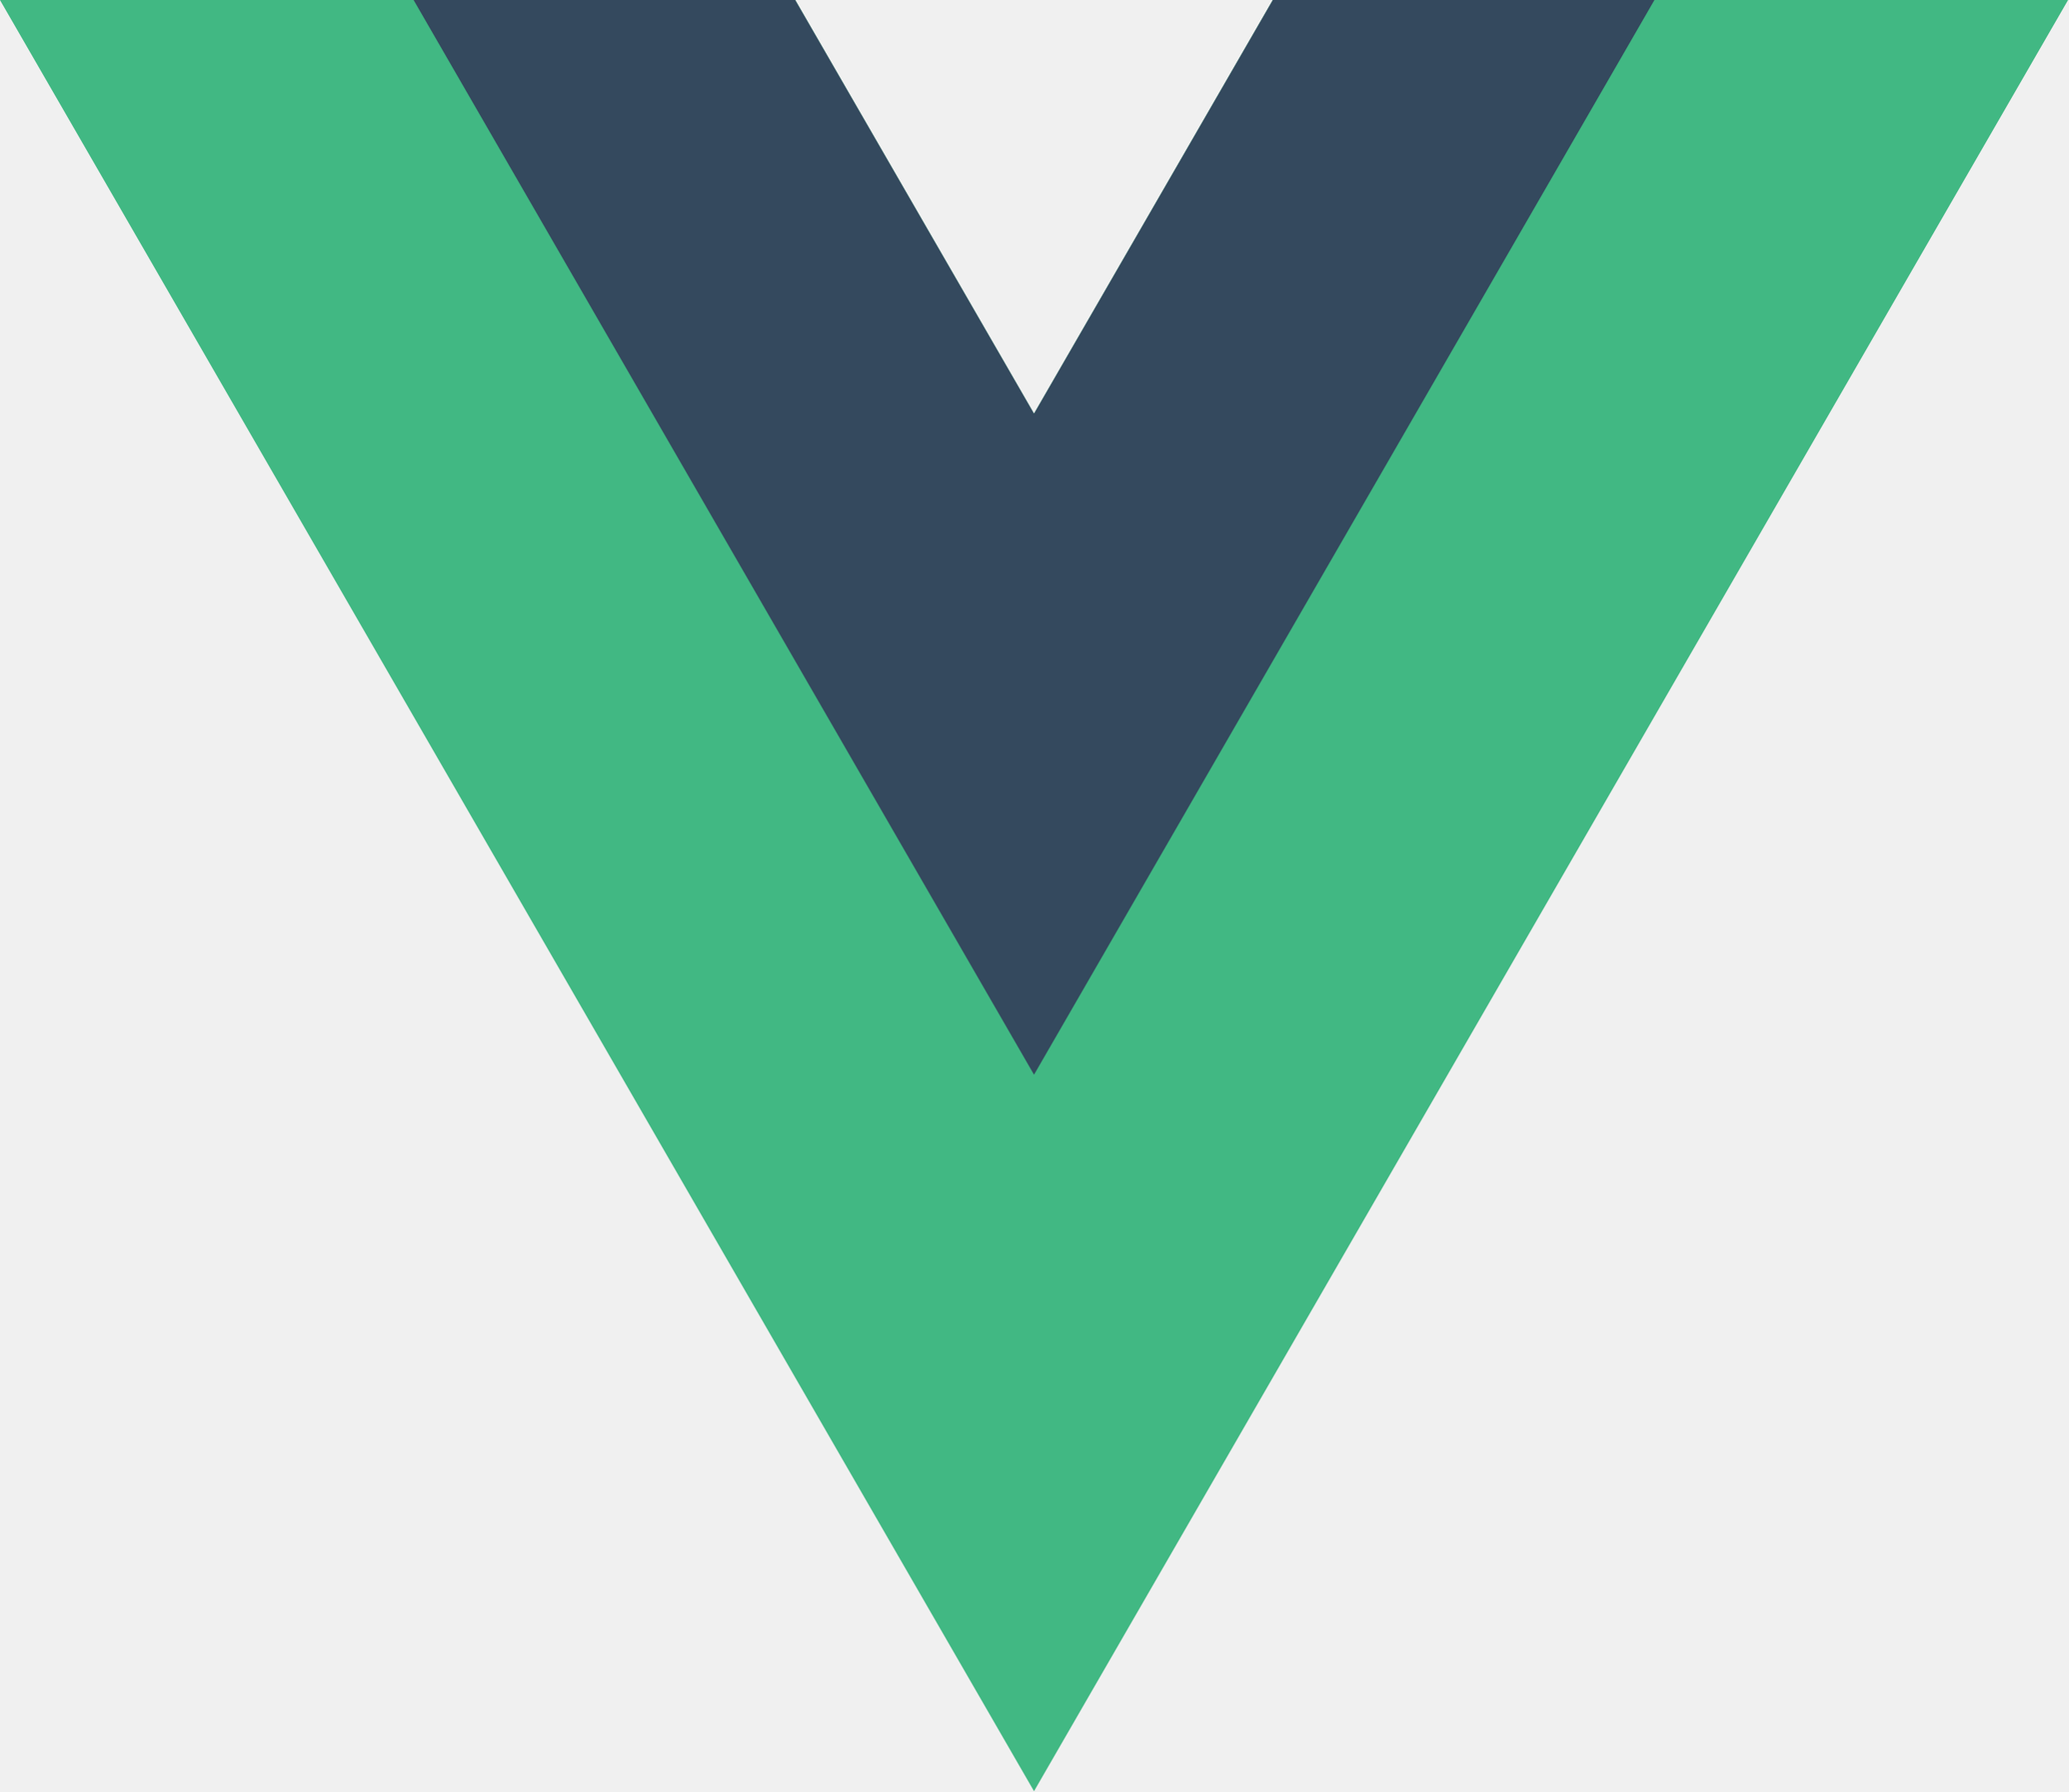
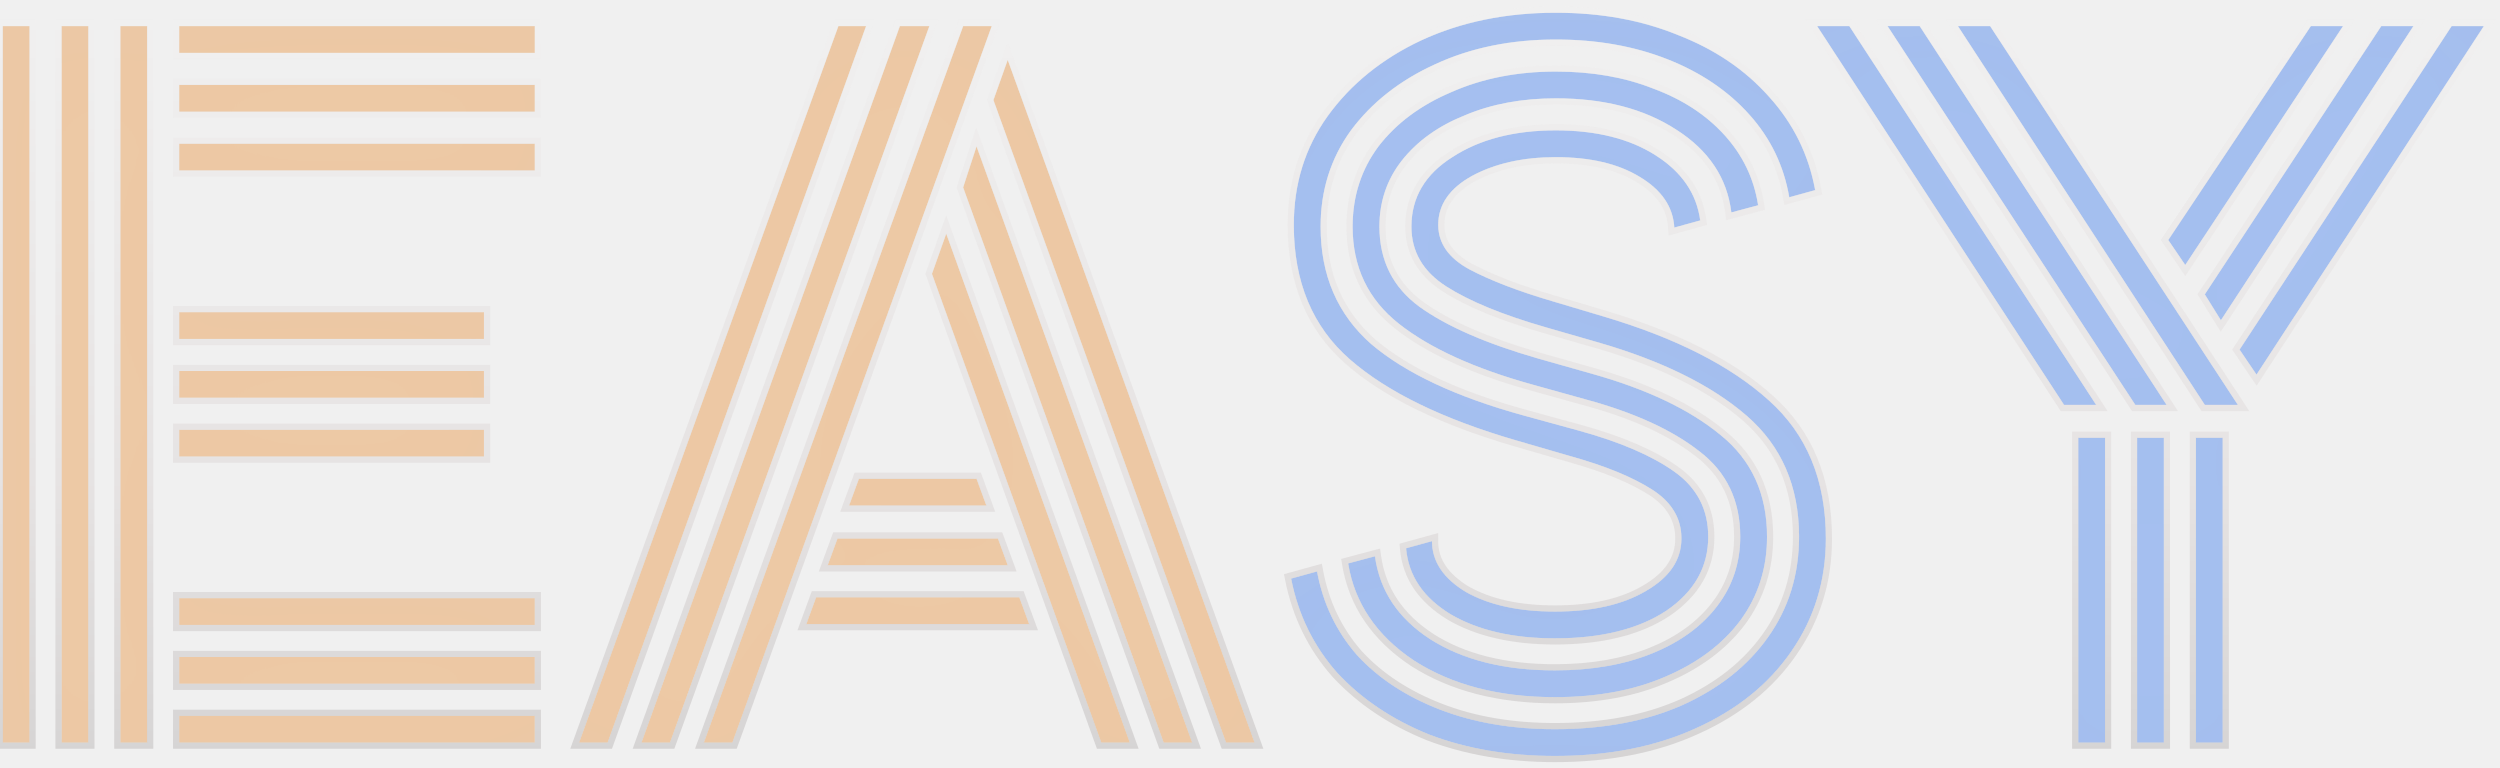
- <svg xmlns="http://www.w3.org/2000/svg" viewBox="0 0 261.76 226.69">
-   <path d="M161.096.001l-30.225 52.351L100.647.001H-.005l130.877 226.688L261.749.001z" fill="#41b883" />
-   <path d="M161.096.001l-30.225 52.351L100.647.001H52.346l78.526 136.01L209.398.001z" fill="#34495e" />
+ <svg xmlns="http://www.w3.org/2000/svg" width="101" height="31" viewBox="0 0 101 31" fill="none">
+   <g opacity="0.4">
+     <mask id="path-1-outside-1_1_2" maskUnits="userSpaceOnUse" x="-1" y="0" width="102" height="31" fill="black">
+       <rect fill="white" x="-1" width="102" height="31" />
+       <path d="M4.864 30V1.056H5.944V30H4.864ZM0.113 30V1.056H1.192V30H0.113ZM2.489 30V1.056H3.568V30H2.489ZM7.24 2.136V1.056H21.605V2.136H7.24ZM7.24 4.512V3.432H21.605V4.512H7.24ZM7.24 6.888V5.808H21.605V6.888H7.24ZM7.24 13.692V12.612H19.552V13.692H7.24ZM7.24 16.068V14.988H19.552V16.068H7.24ZM7.24 18.444V17.364H19.552V18.444H7.24ZM7.24 25.248V24.168H21.605V25.248H7.24ZM7.24 27.624V26.544H21.605V27.624H7.24ZM7.24 30V28.92H21.605V30H7.24ZM28.436 30L38.912 1.056H40.064L29.588 30H28.436ZM23.396 30L33.872 1.056H34.988L24.548 30H23.396ZM25.916 30L36.356 1.056H37.544L27.068 30H25.916ZM49.532 30L40.136 4.044L40.712 2.424L50.684 30H49.532ZM47.012 30L38.912 7.572L39.452 5.916L48.164 30H47.012ZM44.492 30L37.652 11.064L38.228 9.444L45.644 30H44.492ZM34.304 20.424L34.7 19.344H39.452L39.848 20.424H34.304ZM33.44 22.836L33.836 21.756H40.316L40.712 22.836H33.44ZM32.576 25.212L32.972 24.132H41.18L41.576 25.212H32.576Z" />
+       <path d="M62.819 25.788C61.115 25.788 59.711 25.464 58.607 24.816C57.503 24.144 56.903 23.256 56.807 22.152L57.851 21.864C57.851 22.68 58.307 23.364 59.219 23.916C60.155 24.444 61.355 24.708 62.819 24.708C64.331 24.708 65.555 24.432 66.491 23.88C67.451 23.328 67.931 22.62 67.931 21.756C67.931 20.94 67.535 20.28 66.743 19.776C65.951 19.272 64.871 18.828 63.503 18.444L61.271 17.796C58.295 16.932 56.051 15.84 54.539 14.52C53.027 13.2 52.271 11.388 52.271 9.084C52.271 7.428 52.727 5.964 53.639 4.692C54.575 3.396 55.835 2.376 57.419 1.632C59.027 0.888 60.839 0.516 62.855 0.516C64.679 0.516 66.323 0.816 67.787 1.416C69.275 1.992 70.499 2.82 71.459 3.9C72.443 4.98 73.067 6.24 73.331 7.68L72.287 7.968C72.071 6.696 71.531 5.58 70.667 4.62C69.803 3.66 68.699 2.916 67.355 2.388C66.011 1.86 64.511 1.596 62.855 1.596C61.031 1.596 59.399 1.932 57.959 2.604C56.543 3.252 55.415 4.14 54.575 5.268C53.759 6.396 53.351 7.692 53.351 9.156C53.351 11.124 54.035 12.708 55.403 13.908C56.795 15.084 58.847 16.044 61.559 16.788L63.791 17.4C65.447 17.856 66.731 18.408 67.643 19.056C68.555 19.704 69.011 20.58 69.011 21.684C69.011 22.908 68.447 23.904 67.319 24.672C66.191 25.416 64.691 25.788 62.819 25.788ZM62.819 28.164C60.563 28.164 58.667 27.672 57.131 26.688C55.619 25.68 54.731 24.372 54.467 22.764L55.547 22.476C55.739 23.868 56.483 24.984 57.779 25.824C59.099 26.664 60.779 27.084 62.819 27.084C64.307 27.084 65.615 26.856 66.743 26.4C67.871 25.944 68.747 25.308 69.371 24.492C69.995 23.676 70.307 22.74 70.307 21.684C70.307 20.22 69.755 19.068 68.651 18.228C67.547 17.364 66.023 16.668 64.079 16.14L61.883 15.528C59.555 14.88 57.767 14.064 56.519 13.08C55.271 12.096 54.647 10.788 54.647 9.156C54.647 7.932 54.995 6.852 55.691 5.916C56.411 4.98 57.395 4.248 58.643 3.72C59.891 3.168 61.295 2.892 62.855 2.892C64.319 2.892 65.627 3.12 66.779 3.576C67.955 4.008 68.915 4.632 69.659 5.448C70.403 6.264 70.859 7.212 71.027 8.292L69.947 8.58C69.779 7.188 69.035 6.072 67.715 5.232C66.419 4.392 64.799 3.972 62.855 3.972C61.487 3.972 60.263 4.2 59.183 4.656C58.103 5.088 57.251 5.7 56.627 6.492C56.027 7.26 55.727 8.148 55.727 9.156C55.727 10.524 56.267 11.604 57.347 12.396C58.451 13.188 60.047 13.884 62.135 14.484L64.295 15.096C66.527 15.72 68.267 16.548 69.515 17.58C70.763 18.588 71.387 19.956 71.387 21.684C71.387 22.956 71.027 24.084 70.307 25.068C69.587 26.028 68.579 26.784 67.283 27.336C66.011 27.888 64.523 28.164 62.819 28.164ZM62.819 30.54C60.947 30.54 59.255 30.252 57.743 29.676C56.255 29.076 55.019 28.248 54.035 27.192C53.075 26.112 52.451 24.84 52.163 23.376L53.207 23.088C53.447 24.384 53.987 25.512 54.827 26.472C55.691 27.408 56.807 28.14 58.175 28.668C59.543 29.196 61.091 29.46 62.819 29.46C64.787 29.46 66.503 29.136 67.967 28.488C69.455 27.816 70.607 26.904 71.423 25.752C72.263 24.576 72.683 23.22 72.683 21.684C72.683 19.644 71.975 18.012 70.559 16.788C69.143 15.564 67.151 14.58 64.583 13.836L62.459 13.224C60.707 12.72 59.363 12.168 58.427 11.568C57.491 10.968 57.023 10.164 57.023 9.156C57.023 7.98 57.575 7.044 58.679 6.348C59.783 5.628 61.175 5.268 62.855 5.268C64.487 5.268 65.831 5.604 66.887 6.276C67.943 6.948 68.543 7.824 68.687 8.904L67.643 9.192C67.595 8.352 67.127 7.668 66.239 7.14C65.375 6.612 64.247 6.348 62.855 6.348C61.535 6.348 60.407 6.6 59.471 7.104C58.559 7.608 58.103 8.268 58.103 9.084C58.103 9.828 58.523 10.428 59.363 10.884C60.227 11.34 61.355 11.772 62.747 12.18L64.799 12.792C67.703 13.656 69.923 14.784 71.459 16.176C72.995 17.544 73.763 19.404 73.763 21.756C73.763 23.46 73.295 24.984 72.359 26.328C71.447 27.648 70.163 28.68 68.507 29.424C66.875 30.168 64.979 30.54 62.819 30.54ZM89.076 16.356L79.103 1.056H80.4L90.407 16.356H89.076ZM83.388 16.356L73.415 1.056H74.712L84.683 16.356H83.388ZM86.267 16.356L76.26 1.056H77.555L87.528 16.356H86.267ZM88.284 10.704L87.6 9.696L93.359 1.056H94.656L88.284 10.704ZM89.724 12.936L89.076 11.892L96.204 1.056H97.499L89.724 12.936ZM91.163 15.132L90.48 14.124L99.047 1.056H100.344L91.163 15.132ZM88.716 30V17.688H89.796V30H88.716ZM83.963 30V17.688H85.043V30H83.963ZM86.34 30V17.688H87.419V30H86.34Z" />
+     </mask>
+     <g filter="url(#filter0_i_1_2)">
+       <path d="M4.864 30V1.056H5.944V30H4.864ZM0.113 30V1.056H1.192V30H0.113ZM2.489 30V1.056H3.568V30H2.489ZM7.24 2.136V1.056H21.605V2.136H7.24ZM7.24 4.512V3.432H21.605V4.512H7.24ZM7.24 6.888V5.808H21.605V6.888H7.24ZM7.24 13.692V12.612H19.552V13.692H7.24ZM7.24 16.068V14.988H19.552V16.068H7.24ZM7.24 18.444V17.364H19.552V18.444H7.24ZM7.24 25.248V24.168H21.605V25.248H7.24ZM7.24 27.624V26.544H21.605V27.624H7.24ZM7.24 30V28.92H21.605V30H7.24ZM28.436 30L38.912 1.056H40.064L29.588 30H28.436ZM23.396 30L33.872 1.056H34.988L24.548 30H23.396ZM25.916 30L36.356 1.056H37.544L27.068 30H25.916ZM49.532 30L40.136 4.044L40.712 2.424L50.684 30H49.532ZM47.012 30L38.912 7.572L39.452 5.916L48.164 30H47.012ZM44.492 30L37.652 11.064L38.228 9.444L45.644 30H44.492ZM34.304 20.424L34.7 19.344H39.452L39.848 20.424H34.304ZM33.44 22.836L33.836 21.756H40.316L40.712 22.836H33.44ZM32.576 25.212L32.972 24.132H41.18L41.576 25.212H32.576Z" fill="#F09235" style="fill:#F09235;fill:color(display-p3 0.941 0.573 0.208);fill-opacity:1;" />
+       <path d="M62.819 25.788C61.115 25.788 59.711 25.464 58.607 24.816C57.503 24.144 56.903 23.256 56.807 22.152L57.851 21.864C57.851 22.68 58.307 23.364 59.219 23.916C60.155 24.444 61.355 24.708 62.819 24.708C64.331 24.708 65.555 24.432 66.491 23.88C67.451 23.328 67.931 22.62 67.931 21.756C67.931 20.94 67.535 20.28 66.743 19.776C65.951 19.272 64.871 18.828 63.503 18.444L61.271 17.796C58.295 16.932 56.051 15.84 54.539 14.52C53.027 13.2 52.271 11.388 52.271 9.084C52.271 7.428 52.727 5.964 53.639 4.692C54.575 3.396 55.835 2.376 57.419 1.632C59.027 0.888 60.839 0.516 62.855 0.516C64.679 0.516 66.323 0.816 67.787 1.416C69.275 1.992 70.499 2.82 71.459 3.9C72.443 4.98 73.067 6.24 73.331 7.68L72.287 7.968C72.071 6.696 71.531 5.58 70.667 4.62C69.803 3.66 68.699 2.916 67.355 2.388C66.011 1.86 64.511 1.596 62.855 1.596C61.031 1.596 59.399 1.932 57.959 2.604C56.543 3.252 55.415 4.14 54.575 5.268C53.759 6.396 53.351 7.692 53.351 9.156C53.351 11.124 54.035 12.708 55.403 13.908C56.795 15.084 58.847 16.044 61.559 16.788L63.791 17.4C65.447 17.856 66.731 18.408 67.643 19.056C68.555 19.704 69.011 20.58 69.011 21.684C69.011 22.908 68.447 23.904 67.319 24.672C66.191 25.416 64.691 25.788 62.819 25.788ZM62.819 28.164C60.563 28.164 58.667 27.672 57.131 26.688C55.619 25.68 54.731 24.372 54.467 22.764L55.547 22.476C55.739 23.868 56.483 24.984 57.779 25.824C59.099 26.664 60.779 27.084 62.819 27.084C64.307 27.084 65.615 26.856 66.743 26.4C67.871 25.944 68.747 25.308 69.371 24.492C69.995 23.676 70.307 22.74 70.307 21.684C70.307 20.22 69.755 19.068 68.651 18.228C67.547 17.364 66.023 16.668 64.079 16.14L61.883 15.528C59.555 14.88 57.767 14.064 56.519 13.08C55.271 12.096 54.647 10.788 54.647 9.156C54.647 7.932 54.995 6.852 55.691 5.916C56.411 4.98 57.395 4.248 58.643 3.72C59.891 3.168 61.295 2.892 62.855 2.892C64.319 2.892 65.627 3.12 66.779 3.576C67.955 4.008 68.915 4.632 69.659 5.448C70.403 6.264 70.859 7.212 71.027 8.292L69.947 8.58C69.779 7.188 69.035 6.072 67.715 5.232C66.419 4.392 64.799 3.972 62.855 3.972C61.487 3.972 60.263 4.2 59.183 4.656C58.103 5.088 57.251 5.7 56.627 6.492C56.027 7.26 55.727 8.148 55.727 9.156C55.727 10.524 56.267 11.604 57.347 12.396C58.451 13.188 60.047 13.884 62.135 14.484L64.295 15.096C66.527 15.72 68.267 16.548 69.515 17.58C70.763 18.588 71.387 19.956 71.387 21.684C71.387 22.956 71.027 24.084 70.307 25.068C69.587 26.028 68.579 26.784 67.283 27.336C66.011 27.888 64.523 28.164 62.819 28.164ZM62.819 30.54C60.947 30.54 59.255 30.252 57.743 29.676C56.255 29.076 55.019 28.248 54.035 27.192C53.075 26.112 52.451 24.84 52.163 23.376L53.207 23.088C53.447 24.384 53.987 25.512 54.827 26.472C55.691 27.408 56.807 28.14 58.175 28.668C59.543 29.196 61.091 29.46 62.819 29.46C64.787 29.46 66.503 29.136 67.967 28.488C69.455 27.816 70.607 26.904 71.423 25.752C72.263 24.576 72.683 23.22 72.683 21.684C72.683 19.644 71.975 18.012 70.559 16.788C69.143 15.564 67.151 14.58 64.583 13.836L62.459 13.224C60.707 12.72 59.363 12.168 58.427 11.568C57.491 10.968 57.023 10.164 57.023 9.156C57.023 7.98 57.575 7.044 58.679 6.348C59.783 5.628 61.175 5.268 62.855 5.268C64.487 5.268 65.831 5.604 66.887 6.276C67.943 6.948 68.543 7.824 68.687 8.904L67.643 9.192C67.595 8.352 67.127 7.668 66.239 7.14C65.375 6.612 64.247 6.348 62.855 6.348C61.535 6.348 60.407 6.6 59.471 7.104C58.559 7.608 58.103 8.268 58.103 9.084C58.103 9.828 58.523 10.428 59.363 10.884C60.227 11.34 61.355 11.772 62.747 12.18L64.799 12.792C67.703 13.656 69.923 14.784 71.459 16.176C72.995 17.544 73.763 19.404 73.763 21.756C73.763 23.46 73.295 24.984 72.359 26.328C71.447 27.648 70.163 28.68 68.507 29.424C66.875 30.168 64.979 30.54 62.819 30.54ZM89.076 16.356L79.103 1.056H80.4L90.407 16.356H89.076ZM83.388 16.356L73.415 1.056H74.712L84.683 16.356H83.388ZM86.267 16.356L76.26 1.056H77.555L87.528 16.356H86.267ZM88.284 10.704L87.6 9.696L93.359 1.056H94.656L88.284 10.704ZM89.724 12.936L89.076 11.892L96.204 1.056H97.499L89.724 12.936ZM91.163 15.132L90.48 14.124L99.047 1.056H100.344L91.163 15.132ZM88.716 30V17.688H89.796V30H88.716ZM83.963 30V17.688H85.043V30H83.963ZM86.34 30V17.688H87.419V30H86.34Z" fill="#3579F6" style="fill:#3579F6;fill:color(display-p3 0.208 0.474 0.965);fill-opacity:1;" />
+     </g>
+     <path d="M4.864 30H4.614V30.25H4.864V30ZM4.864 1.056V0.806H4.614V1.056H4.864ZM5.944 1.056H6.194V0.806H5.944V1.056ZM5.944 30V30.25H6.194V30H5.944ZM0.113 30H-0.138V30.25H0.113V30ZM0.113 1.056V0.806H-0.138V1.056H0.113ZM1.192 1.056H1.442V0.806H1.192V1.056ZM1.192 30V30.25H1.442V30H1.192ZM2.489 30H2.239V30.25H2.489V30ZM2.489 1.056V0.806H2.239V1.056H2.489ZM3.568 1.056H3.818V0.806H3.568V1.056ZM3.568 30V30.25H3.818V30H3.568ZM7.24 2.136H6.99V2.386H7.24V2.136ZM7.24 1.056V0.806H6.99V1.056H7.24ZM21.605 1.056H21.855V0.806H21.605V1.056ZM21.605 2.136V2.386H21.855V2.136H21.605ZM7.24 4.512H6.99V4.762H7.24V4.512ZM7.24 3.432V3.182H6.99V3.432H7.24ZM21.605 3.432H21.855V3.182H21.605V3.432ZM21.605 4.512V4.762H21.855V4.512H21.605ZM7.24 6.888H6.99V7.138H7.24V6.888ZM7.24 5.808V5.558H6.99V5.808H7.24ZM21.605 5.808H21.855V5.558H21.605V5.808ZM21.605 6.888V7.138H21.855V6.888H21.605ZM7.24 13.692H6.99V13.942H7.24V13.692ZM7.24 12.612V12.362H6.99V12.612H7.24ZM19.552 12.612H19.802V12.362H19.552V12.612ZM19.552 13.692V13.942H19.802V13.692H19.552ZM7.24 16.068H6.99V16.318H7.24V16.068ZM7.24 14.988V14.738H6.99V14.988H7.24ZM19.552 14.988H19.802V14.738H19.552V14.988ZM19.552 16.068V16.318H19.802V16.068H19.552ZM7.24 18.444H6.99V18.694H7.24V18.444ZM7.24 17.364V17.114H6.99V17.364H7.24ZM19.552 17.364H19.802V17.114H19.552V17.364ZM19.552 18.444V18.694H19.802V18.444H19.552ZM7.24 25.248H6.99V25.498H7.24V25.248ZM7.24 24.168V23.918H6.99V24.168H7.24ZM21.605 24.168H21.855V23.918H21.605V24.168ZM21.605 25.248V25.498H21.855V25.248H21.605ZM7.24 27.624H6.99V27.874H7.24V27.624ZM7.24 26.544V26.294H6.99V26.544H7.24ZM21.605 26.544H21.855V26.294H21.605V26.544ZM21.605 27.624V27.874H21.855V27.624H21.605ZM7.24 30H6.99V30.25H7.24V30ZM7.24 28.92V28.67H6.99V28.92H7.24ZM21.605 28.92H21.855V28.67H21.605V28.92ZM21.605 30V30.25H21.855V30H21.605ZM5.114 30V1.056H4.614V30H5.114ZM4.864 1.306H5.944V0.806H4.864V1.306ZM5.694 1.056V30H6.194V1.056H5.694ZM5.944 29.75H4.864V30.25H5.944V29.75ZM0.362 30V1.056H-0.138V30H0.362ZM0.113 1.306H1.192V0.806H0.113V1.306ZM0.943 1.056V30H1.442V1.056H0.943ZM1.192 29.75H0.113V30.25H1.192V29.75ZM2.739 30V1.056H2.239V30H2.739ZM2.489 1.306H3.568V0.806H2.489V1.306ZM3.318 1.056V30H3.818V1.056H3.318ZM3.568 29.75H2.489V30.25H3.568V29.75ZM7.49 2.136V1.056H6.99V2.136H7.49ZM7.24 1.306H21.605V0.806H7.24V1.306ZM21.355 1.056V2.136H21.855V1.056H21.355ZM21.605 1.886H7.24V2.386H21.605V1.886ZM7.49 4.512V3.432H6.99V4.512H7.49ZM7.24 3.682H21.605V3.182H7.24V3.682ZM21.355 3.432V4.512H21.855V3.432H21.355ZM21.605 4.262H7.24V4.762H21.605V4.262ZM7.49 6.888V5.808H6.99V6.888H7.49ZM7.24 6.058H21.605V5.558H7.24V6.058ZM21.355 5.808V6.888H21.855V5.808H21.355ZM21.605 6.638H7.24V7.138H21.605V6.638ZM7.49 13.692V12.612H6.99V13.692H7.49ZM7.24 12.862H19.552V12.362H7.24V12.862ZM19.302 12.612V13.692H19.802V12.612H19.302ZM19.552 13.442H7.24V13.942H19.552V13.442ZM7.49 16.068V14.988H6.99V16.068H7.49ZM7.24 15.238H19.552V14.738H7.24V15.238ZM19.302 14.988V16.068H19.802V14.988H19.302ZM19.552 15.818H7.24V16.318H19.552V15.818ZM7.49 18.444V17.364H6.99V18.444H7.49ZM7.24 17.614H19.552V17.114H7.24V17.614ZM19.302 17.364V18.444H19.802V17.364H19.302ZM19.552 18.194H7.24V18.694H19.552V18.194ZM7.49 25.248V24.168H6.99V25.248H7.49ZM7.24 24.418H21.605V23.918H7.24V24.418ZM21.355 24.168V25.248H21.855V24.168H21.355ZM21.605 24.998H7.24V25.498H21.605V24.998ZM7.49 27.624V26.544H6.99V27.624H7.49ZM7.24 26.794H21.605V26.294H7.24V26.794ZM21.355 26.544V27.624H21.855V26.544H21.355ZM21.605 27.374H7.24V27.874H21.605V27.374ZM7.49 30V28.92H6.99V30H7.49ZM7.24 29.17H21.605V28.67H7.24V29.17ZM21.355 28.92V30H21.855V28.92H21.355ZM21.605 29.75H7.24V30.25H21.605V29.75ZM28.436 30L28.201 29.915L28.079 30.25H28.436V30ZM38.912 1.056V0.806H38.736L38.677 0.971L38.912 1.056ZM40.064 1.056L40.299 1.141L40.42 0.806H40.064V1.056ZM29.588 30V30.25H29.763L29.823 30.085L29.588 30ZM23.396 30L23.161 29.915L23.039 30.25H23.396V30ZM33.872 1.056V0.806H33.696L33.637 0.971L33.872 1.056ZM34.988 1.056L35.223 1.141L35.344 0.806H34.988V1.056ZM24.548 30V30.25H24.723L24.783 30.085L24.548 30ZM25.916 30L25.681 29.915L25.56 30.25H25.916V30ZM36.356 1.056V0.806H36.18L36.121 0.971L36.356 1.056ZM37.544 1.056L37.779 1.141L37.9 0.806H37.544V1.056ZM27.068 30V30.25H27.243L27.303 30.085L27.068 30ZM49.532 30L49.297 30.085L49.356 30.25H49.532V30ZM40.136 4.044L39.9 3.96L39.87 4.045L39.901 4.129L40.136 4.044ZM40.712 2.424L40.947 2.339L40.71 1.683L40.476 2.34L40.712 2.424ZM50.684 30V30.25H51.04L50.919 29.915L50.684 30ZM47.012 30L46.777 30.085L46.836 30.25H47.012V30ZM38.912 7.572L38.674 7.494L38.648 7.576L38.677 7.657L38.912 7.572ZM39.452 5.916L39.687 5.831L39.44 5.147L39.214 5.838L39.452 5.916ZM48.164 30V30.25H48.52L48.399 29.915L48.164 30ZM44.492 30L44.257 30.085L44.316 30.25H44.492V30ZM37.652 11.064L37.416 10.98L37.386 11.065L37.417 11.149L37.652 11.064ZM38.228 9.444L38.463 9.359L38.226 8.703L37.992 9.36L38.228 9.444ZM45.644 30V30.25H46L45.879 29.915L45.644 30ZM34.304 20.424L34.069 20.338L33.946 20.674H34.304V20.424ZM34.7 19.344V19.094H34.525L34.465 19.258L34.7 19.344ZM39.452 19.344L39.687 19.258L39.626 19.094H39.452V19.344ZM39.848 20.424V20.674H40.206L40.083 20.338L39.848 20.424ZM33.44 22.836L33.205 22.75L33.082 23.086H33.44V22.836ZM33.836 21.756V21.506H33.661L33.601 21.67L33.836 21.756ZM40.316 21.756L40.55 21.67L40.49 21.506H40.316V21.756ZM40.712 22.836V23.086H41.07L40.947 22.75L40.712 22.836ZM32.576 25.212L32.341 25.126L32.218 25.462H32.576V25.212ZM32.972 24.132V23.882H32.797L32.737 24.046L32.972 24.132ZM41.18 24.132L41.414 24.046L41.354 23.882H41.18V24.132ZM41.576 25.212V25.462H41.934L41.81 25.126L41.576 25.212ZM28.671 30.085L39.147 1.141L38.677 0.971L28.201 29.915L28.671 30.085ZM38.912 1.306H40.064V0.806H38.912V1.306ZM39.829 0.971L29.353 29.915L29.823 30.085L40.299 1.141L39.829 0.971ZM29.588 29.75H28.436V30.25H29.588V29.75ZM23.631 30.085L34.107 1.141L33.637 0.971L23.161 29.915L23.631 30.085ZM33.872 1.306H34.988V0.806H33.872V1.306ZM34.753 0.971L24.313 29.915L24.783 30.085L35.223 1.141L34.753 0.971ZM24.548 29.75H23.396V30.25H24.548V29.75ZM26.151 30.085L36.591 1.141L36.121 0.971L25.681 29.915L26.151 30.085ZM36.356 1.306H37.544V0.806H36.356V1.306ZM37.309 0.971L26.833 29.915L27.303 30.085L37.779 1.141L37.309 0.971ZM27.068 29.75H25.916V30.25H27.068V29.75ZM49.767 29.915L40.371 3.959L39.901 4.129L49.297 30.085L49.767 29.915ZM40.371 4.128L40.947 2.508L40.476 2.34L39.9 3.96L40.371 4.128ZM40.477 2.509L50.449 30.085L50.919 29.915L40.947 2.339L40.477 2.509ZM50.684 29.75H49.532V30.25H50.684V29.75ZM47.247 29.915L39.147 7.487L38.677 7.657L46.777 30.085L47.247 29.915ZM39.15 7.649L39.69 5.994L39.214 5.838L38.674 7.494L39.15 7.649ZM39.217 6.001L47.929 30.085L48.399 29.915L39.687 5.831L39.217 6.001ZM48.164 29.75H47.012V30.25H48.164V29.75ZM44.727 29.915L37.887 10.979L37.417 11.149L44.257 30.085L44.727 29.915ZM37.887 11.148L38.463 9.528L37.992 9.36L37.416 10.98L37.887 11.148ZM37.993 9.529L45.409 30.085L45.879 29.915L38.463 9.359L37.993 9.529ZM45.644 29.75H44.492V30.25H45.644V29.75ZM34.538 20.51L34.934 19.43L34.465 19.258L34.069 20.338L34.538 20.51ZM34.7 19.594H39.452V19.094H34.7V19.594ZM39.217 19.43L39.613 20.51L40.083 20.338L39.687 19.258L39.217 19.43ZM39.848 20.174H34.304V20.674H39.848V20.174ZM33.675 22.922L34.071 21.842L33.601 21.67L33.205 22.75L33.675 22.922ZM33.836 22.006H40.316V21.506H33.836V22.006ZM40.081 21.842L40.477 22.922L40.947 22.75L40.55 21.67L40.081 21.842ZM40.712 22.586H33.44V23.086H40.712V22.586ZM32.81 25.298L33.206 24.218L32.737 24.046L32.341 25.126L32.81 25.298ZM32.972 24.382H41.18V23.882H32.972V24.382ZM40.945 24.218L41.341 25.298L41.81 25.126L41.414 24.046L40.945 24.218ZM41.576 24.962H32.576V25.462H41.576V24.962ZM58.607 24.816L58.477 25.03L58.48 25.032L58.607 24.816ZM56.807 22.152L56.74 21.911L56.54 21.966L56.558 22.174L56.807 22.152ZM57.851 21.864H58.101V21.536L57.784 21.623L57.851 21.864ZM59.219 23.916L59.089 24.13L59.096 24.134L59.219 23.916ZM66.491 23.88L66.366 23.663L66.364 23.665L66.491 23.88ZM63.503 18.444L63.433 18.684L63.435 18.685L63.503 18.444ZM61.271 17.796L61.201 18.036L61.201 18.036L61.271 17.796ZM54.539 14.52L54.374 14.708L54.374 14.708L54.539 14.52ZM53.639 4.692L53.436 4.546L53.436 4.546L53.639 4.692ZM57.419 1.632L57.314 1.405L57.313 1.406L57.419 1.632ZM67.787 1.416L67.692 1.647L67.697 1.649L67.787 1.416ZM71.459 3.9L71.272 4.066L71.274 4.068L71.459 3.9ZM73.331 7.68L73.397 7.921L73.618 7.86L73.577 7.635L73.331 7.68ZM72.287 7.968L72.04 8.01L72.087 8.283L72.353 8.209L72.287 7.968ZM67.355 2.388L67.263 2.621L67.263 2.621L67.355 2.388ZM57.959 2.604L58.063 2.831L58.065 2.831L57.959 2.604ZM54.575 5.268L54.374 5.119L54.372 5.121L54.575 5.268ZM55.403 13.908L55.238 14.096L55.242 14.099L55.403 13.908ZM61.559 16.788L61.493 17.029L61.493 17.029L61.559 16.788ZM63.791 17.4L63.857 17.159L63.857 17.159L63.791 17.4ZM67.643 19.056L67.788 18.852L67.788 18.852L67.643 19.056ZM67.319 24.672L67.457 24.881L67.46 24.879L67.319 24.672ZM57.131 26.688L56.992 26.896L56.996 26.898L57.131 26.688ZM54.467 22.764L54.403 22.522L54.184 22.581L54.22 22.805L54.467 22.764ZM55.547 22.476L55.794 22.442L55.756 22.162L55.483 22.234L55.547 22.476ZM57.779 25.824L57.643 26.034L57.645 26.035L57.779 25.824ZM69.371 24.492L69.172 24.34L69.172 24.34L69.371 24.492ZM68.651 18.228L68.497 18.425L68.499 18.427L68.651 18.228ZM64.079 16.14L64.012 16.381L64.013 16.381L64.079 16.14ZM61.883 15.528L61.95 15.287L61.95 15.287L61.883 15.528ZM56.519 13.08L56.674 12.884L56.674 12.884L56.519 13.08ZM55.691 5.916L55.493 5.764L55.49 5.767L55.691 5.916ZM58.643 3.72L58.74 3.95L58.744 3.949L58.643 3.72ZM66.779 3.576L66.687 3.809L66.693 3.811L66.779 3.576ZM69.659 5.448L69.844 5.28L69.844 5.28L69.659 5.448ZM71.027 8.292L71.091 8.534L71.308 8.476L71.274 8.254L71.027 8.292ZM69.947 8.58L69.699 8.61L69.733 8.896L70.011 8.822L69.947 8.58ZM67.715 5.232L67.579 5.442L67.581 5.443L67.715 5.232ZM59.183 4.656L59.276 4.888L59.28 4.886L59.183 4.656ZM56.627 6.492L56.431 6.337L56.43 6.338L56.627 6.492ZM57.347 12.396L57.199 12.598L57.201 12.599L57.347 12.396ZM62.135 14.484L62.066 14.724L62.067 14.725L62.135 14.484ZM64.295 15.096L64.227 15.336L64.228 15.337L64.295 15.096ZM69.515 17.58L69.356 17.773L69.358 17.774L69.515 17.58ZM70.307 25.068L70.507 25.218L70.509 25.216L70.307 25.068ZM67.283 27.336L67.185 27.106L67.183 27.107L67.283 27.336ZM57.743 29.676L57.649 29.908L57.654 29.91L57.743 29.676ZM54.035 27.192L53.848 27.358L53.852 27.362L54.035 27.192ZM52.163 23.376L52.096 23.135L51.873 23.197L51.918 23.424L52.163 23.376ZM53.207 23.088L53.453 23.043L53.403 22.774L53.14 22.847L53.207 23.088ZM54.827 26.472L54.639 26.637L54.643 26.642L54.827 26.472ZM58.175 28.668L58.085 28.901L58.085 28.901L58.175 28.668ZM67.967 28.488L68.068 28.717L68.07 28.716L67.967 28.488ZM71.423 25.752L71.219 25.607L71.219 25.608L71.423 25.752ZM70.559 16.788L70.722 16.599L70.722 16.599L70.559 16.788ZM64.583 13.836L64.652 13.596L64.652 13.596L64.583 13.836ZM62.459 13.224L62.528 12.984L62.528 12.984L62.459 13.224ZM58.427 11.568L58.562 11.357L58.562 11.357L58.427 11.568ZM58.679 6.348L58.812 6.56L58.815 6.557L58.679 6.348ZM68.687 8.904L68.753 9.145L68.963 9.087L68.935 8.871L68.687 8.904ZM67.643 9.192L67.393 9.206L67.411 9.515L67.709 9.433L67.643 9.192ZM66.239 7.14L66.109 7.353L66.111 7.355L66.239 7.14ZM59.471 7.104L59.352 6.884L59.35 6.885L59.471 7.104ZM59.363 10.884L59.244 11.104L59.246 11.105L59.363 10.884ZM62.747 12.18L62.818 11.94L62.817 11.94L62.747 12.18ZM64.799 12.792L64.727 13.032L64.728 13.032L64.799 12.792ZM71.459 16.176L71.291 16.361L71.293 16.363L71.459 16.176ZM72.359 26.328L72.154 26.185L72.153 26.186L72.359 26.328ZM68.507 29.424L68.404 29.196L68.403 29.197L68.507 29.424ZM62.819 25.538C61.145 25.538 59.788 25.22 58.733 24.6L58.48 25.032C59.633 25.708 61.085 26.038 62.819 26.038V25.538ZM58.737 24.602C57.688 23.964 57.144 23.141 57.056 22.13L56.558 22.174C56.662 23.371 57.318 24.324 58.477 25.029L58.737 24.602ZM56.873 22.393L57.917 22.105L57.784 21.623L56.74 21.911L56.873 22.393ZM57.601 21.864C57.601 22.794 58.129 23.548 59.089 24.13L59.348 23.702C58.485 23.18 58.101 22.566 58.101 21.864H57.601ZM59.096 24.134C60.081 24.689 61.327 24.958 62.819 24.958V24.458C61.383 24.458 60.229 24.199 59.342 23.698L59.096 24.134ZM62.819 24.958C64.359 24.958 65.631 24.677 66.618 24.095L66.364 23.665C65.479 24.187 64.303 24.458 62.819 24.458V24.958ZM66.615 24.097C67.628 23.515 68.181 22.735 68.181 21.756H67.681C67.681 22.505 67.274 23.141 66.366 23.663L66.615 24.097ZM68.181 21.756C68.181 20.84 67.728 20.107 66.877 19.565L66.609 19.987C67.341 20.453 67.681 21.04 67.681 21.756H68.181ZM66.877 19.565C66.057 19.043 64.951 18.591 63.57 18.203L63.435 18.685C64.79 19.065 65.845 19.501 66.609 19.987L66.877 19.565ZM63.573 18.204L61.341 17.556L61.201 18.036L63.433 18.684L63.573 18.204ZM61.341 17.556C58.382 16.697 56.177 15.618 54.703 14.332L54.374 14.708C55.925 16.062 58.207 17.167 61.201 18.036L61.341 17.556ZM54.703 14.332C53.254 13.066 52.521 11.328 52.521 9.084H52.021C52.021 11.448 52.8 13.334 54.374 14.708L54.703 14.332ZM52.521 9.084C52.521 7.477 52.962 6.065 53.842 4.838L53.436 4.546C52.491 5.863 52.021 7.379 52.021 9.084H52.521ZM53.842 4.838C54.75 3.58 55.976 2.586 57.525 1.858L57.313 1.406C55.694 2.166 54.399 3.212 53.436 4.546L53.842 4.838ZM57.524 1.859C59.095 1.132 60.87 0.766 62.855 0.766V0.266C60.808 0.266 58.959 0.644 57.314 1.405L57.524 1.859ZM62.855 0.766C64.651 0.766 66.262 1.061 67.692 1.647L67.882 1.185C66.383 0.571 64.707 0.266 62.855 0.266V0.766ZM67.697 1.649C69.151 2.212 70.341 3.019 71.272 4.066L71.646 3.734C70.657 2.621 69.398 1.772 67.877 1.183L67.697 1.649ZM71.274 4.068C72.227 5.114 72.829 6.331 73.085 7.725L73.577 7.635C73.304 6.149 72.659 4.846 71.644 3.732L71.274 4.068ZM73.264 7.439L72.22 7.727L72.353 8.209L73.397 7.921L73.264 7.439ZM72.533 7.926C72.309 6.607 71.748 5.448 70.853 4.453L70.481 4.787C71.313 5.712 71.832 6.785 72.04 8.01L72.533 7.926ZM70.853 4.453C69.96 3.461 68.822 2.696 67.446 2.155L67.263 2.621C68.576 3.136 69.646 3.859 70.481 4.787L70.853 4.453ZM67.446 2.155C66.069 1.614 64.538 1.346 62.855 1.346V1.846C64.484 1.846 65.953 2.106 67.263 2.621L67.446 2.155ZM62.855 1.346C61 1.346 59.331 1.688 57.853 2.377L58.065 2.831C59.467 2.176 61.062 1.846 62.855 1.846V1.346ZM57.855 2.377C56.405 3.04 55.242 3.953 54.374 5.119L54.775 5.417C55.588 4.327 56.681 3.464 58.063 2.831L57.855 2.377ZM54.372 5.121C53.524 6.294 53.101 7.642 53.101 9.156H53.601C53.601 7.742 53.994 6.498 54.777 5.415L54.372 5.121ZM53.101 9.156C53.101 11.189 53.811 12.844 55.238 14.096L55.568 13.72C54.259 12.572 53.601 11.059 53.601 9.156H53.101ZM55.242 14.099C56.672 15.308 58.763 16.28 61.493 17.029L61.625 16.547C58.931 15.808 56.917 14.86 55.564 13.717L55.242 14.099ZM61.493 17.029L63.725 17.641L63.857 17.159L61.625 16.547L61.493 17.029ZM63.724 17.641C65.366 18.093 66.619 18.635 67.498 19.26L67.788 18.852C66.843 18.181 65.528 17.619 63.857 17.159L63.724 17.641ZM67.498 19.26C68.345 19.862 68.761 20.662 68.761 21.684H69.261C69.261 20.498 68.765 19.546 67.788 18.852L67.498 19.26ZM68.761 21.684C68.761 22.815 68.247 23.738 67.178 24.465L67.46 24.879C68.647 24.07 69.261 23.001 69.261 21.684H68.761ZM67.181 24.463C66.107 25.172 64.66 25.538 62.819 25.538V26.038C64.722 26.038 66.275 25.66 67.457 24.881L67.181 24.463ZM62.819 27.914C60.599 27.914 58.753 27.43 57.266 26.477L56.996 26.898C58.581 27.914 60.526 28.414 62.819 28.414V27.914ZM57.27 26.48C55.808 25.506 54.965 24.255 54.714 22.724L54.22 22.805C54.497 24.489 55.43 25.855 56.992 26.896L57.27 26.48ZM54.531 23.006L55.611 22.718L55.483 22.234L54.403 22.522L54.531 23.006ZM55.299 22.51C55.502 23.982 56.293 25.159 57.643 26.034L57.915 25.614C56.673 24.809 55.975 23.754 55.794 22.442L55.299 22.51ZM57.645 26.035C59.015 26.907 60.745 27.334 62.819 27.334V26.834C60.812 26.834 59.182 26.421 57.913 25.613L57.645 26.035ZM62.819 27.334C64.332 27.334 65.673 27.102 66.837 26.632L66.649 26.168C65.557 26.61 64.282 26.834 62.819 26.834V27.334ZM66.837 26.632C67.998 26.162 68.914 25.502 69.57 24.644L69.172 24.34C68.58 25.114 67.743 25.726 66.649 26.168L66.837 26.632ZM69.57 24.644C70.228 23.783 70.557 22.793 70.557 21.684H70.057C70.057 22.687 69.762 23.569 69.172 24.34L69.57 24.644ZM70.557 21.684C70.557 20.147 69.972 18.919 68.802 18.029L68.499 18.427C69.537 19.217 70.057 20.293 70.057 21.684H70.557ZM68.805 18.031C67.666 17.14 66.108 16.432 64.144 15.899L64.013 16.381C65.938 16.904 67.428 17.588 68.497 18.425L68.805 18.031ZM64.146 15.899L61.95 15.287L61.816 15.769L64.012 16.381L64.146 15.899ZM61.95 15.287C59.639 14.644 57.886 13.839 56.674 12.884L56.364 13.276C57.648 14.289 59.471 15.116 61.816 15.769L61.95 15.287ZM56.674 12.884C55.488 11.949 54.897 10.714 54.897 9.156H54.397C54.397 10.862 55.054 12.243 56.364 13.276L56.674 12.884ZM54.897 9.156C54.897 7.983 55.229 6.956 55.892 6.065L55.49 5.767C54.761 6.748 54.397 7.881 54.397 9.156H54.897ZM55.889 6.068C56.579 5.171 57.526 4.464 58.74 3.95L58.545 3.49C57.264 4.032 56.243 4.789 55.493 5.764L55.889 6.068ZM58.744 3.949C59.956 3.413 61.325 3.142 62.855 3.142V2.642C61.265 2.642 59.826 2.923 58.542 3.491L58.744 3.949ZM62.855 3.142C64.293 3.142 65.569 3.366 66.687 3.808L66.871 3.344C65.685 2.874 64.345 2.642 62.855 2.642V3.142ZM66.693 3.811C67.836 4.231 68.761 4.834 69.474 5.616L69.844 5.28C69.069 4.43 68.074 3.785 66.865 3.341L66.693 3.811ZM69.474 5.616C70.185 6.397 70.62 7.299 70.78 8.33L71.274 8.254C71.098 7.125 70.62 6.131 69.844 5.28L69.474 5.616ZM70.963 8.05L69.882 8.338L70.011 8.822L71.091 8.534L70.963 8.05ZM70.195 8.55C70.017 7.074 69.224 5.896 67.849 5.021L67.581 5.443C68.846 6.248 69.541 7.302 69.699 8.61L70.195 8.55ZM67.851 5.022C66.505 4.15 64.835 3.722 62.855 3.722V4.222C64.763 4.222 66.333 4.634 67.579 5.442L67.851 5.022ZM62.855 3.722C61.459 3.722 60.201 3.955 59.086 4.426L59.28 4.886C60.325 4.445 61.515 4.222 62.855 4.222V3.722ZM59.09 4.424C57.976 4.87 57.086 5.506 56.431 6.337L56.823 6.647C57.416 5.894 58.23 5.306 59.276 4.888L59.09 4.424ZM56.43 6.338C55.794 7.152 55.477 8.094 55.477 9.156H55.977C55.977 8.202 56.26 7.368 56.824 6.646L56.43 6.338ZM55.477 9.156C55.477 10.602 56.053 11.757 57.199 12.598L57.495 12.194C56.48 11.451 55.977 10.446 55.977 9.156H55.477ZM57.201 12.599C58.338 13.415 59.965 14.12 62.066 14.724L62.204 14.244C60.129 13.648 58.564 12.961 57.493 12.193L57.201 12.599ZM62.067 14.725L64.227 15.336L64.363 14.855L62.203 14.243L62.067 14.725ZM64.228 15.337C66.439 15.955 68.144 16.77 69.356 17.773L69.674 17.387C68.39 16.326 66.614 15.485 64.362 14.855L64.228 15.337ZM69.358 17.774C70.542 18.731 71.137 20.025 71.137 21.684H71.637C71.637 19.887 70.984 18.445 69.672 17.386L69.358 17.774ZM71.137 21.684C71.137 22.905 70.792 23.981 70.105 24.92L70.509 25.216C71.261 24.187 71.637 23.007 71.637 21.684H71.137ZM70.107 24.918C69.418 25.837 68.448 26.568 67.185 27.106L67.381 27.566C68.71 27 69.756 26.219 70.507 25.218L70.107 24.918ZM67.183 27.107C65.949 27.642 64.496 27.914 62.819 27.914V28.414C64.549 28.414 66.073 28.134 67.382 27.565L67.183 27.107ZM62.819 30.29C60.973 30.29 59.311 30.006 57.832 29.442L57.654 29.91C59.198 30.498 60.921 30.79 62.819 30.79V30.29ZM57.836 29.444C56.379 28.856 55.174 28.048 54.218 27.022L53.852 27.362C54.864 28.448 56.131 29.296 57.649 29.908L57.836 29.444ZM54.222 27.026C53.292 25.98 52.688 24.749 52.408 23.328L51.918 23.424C52.214 24.931 52.857 26.244 53.848 27.358L54.222 27.026ZM52.229 23.617L53.273 23.329L53.14 22.847L52.096 23.135L52.229 23.617ZM52.961 23.134C53.209 24.472 53.768 25.642 54.639 26.637L55.015 26.307C54.206 25.382 53.685 24.296 53.453 23.043L52.961 23.134ZM54.643 26.642C55.537 27.61 56.687 28.361 58.085 28.901L58.265 28.435C56.927 27.919 55.845 27.206 55.011 26.302L54.643 26.642ZM58.085 28.901C59.486 29.442 61.066 29.71 62.819 29.71V29.21C61.116 29.21 59.599 28.95 58.265 28.435L58.085 28.901ZM62.819 29.71C64.814 29.71 66.566 29.382 68.068 28.717L67.866 28.259C66.44 28.89 64.76 29.21 62.819 29.21V29.71ZM68.07 28.716C69.592 28.028 70.781 27.09 71.627 25.896L71.219 25.608C70.432 26.718 69.318 27.604 67.864 28.26L68.07 28.716ZM71.626 25.897C72.499 24.676 72.933 23.269 72.933 21.684H72.433C72.433 23.171 72.027 24.476 71.219 25.607L71.626 25.897ZM72.933 21.684C72.933 19.579 72.199 17.875 70.722 16.599L70.395 16.977C71.751 18.149 72.433 19.709 72.433 21.684H72.933ZM70.722 16.599C69.27 15.343 67.241 14.346 64.652 13.596L64.513 14.076C67.06 14.814 69.016 15.784 70.395 16.977L70.722 16.599ZM64.652 13.596L62.528 12.984L62.39 13.464L64.514 14.076L64.652 13.596ZM62.528 12.984C60.786 12.483 59.469 11.939 58.562 11.357L58.292 11.778C59.257 12.397 60.627 12.957 62.39 13.464L62.528 12.984ZM58.562 11.357C57.689 10.798 57.273 10.069 57.273 9.156H56.773C56.773 10.259 57.293 11.138 58.292 11.778L58.562 11.357ZM57.273 9.156C57.273 8.076 57.771 7.216 58.812 6.559L58.546 6.137C57.378 6.872 56.773 7.884 56.773 9.156H57.273ZM58.815 6.557C59.869 5.87 61.21 5.518 62.855 5.518V5.018C61.14 5.018 59.697 5.386 58.542 6.139L58.815 6.557ZM62.855 5.518C64.454 5.518 65.747 5.847 66.753 6.487L67.021 6.065C65.915 5.361 64.52 5.018 62.855 5.018V5.518ZM66.753 6.487C67.757 7.126 68.306 7.942 68.439 8.937L68.935 8.871C68.779 7.706 68.129 6.77 67.021 6.065L66.753 6.487ZM68.62 8.663L67.576 8.951L67.709 9.433L68.753 9.145L68.62 8.663ZM67.892 9.178C67.839 8.235 67.308 7.485 66.367 6.925L66.111 7.355C66.946 7.851 67.351 8.469 67.393 9.206L67.892 9.178ZM66.369 6.927C65.454 6.367 64.276 6.098 62.855 6.098V6.598C64.217 6.598 65.296 6.857 66.109 7.353L66.369 6.927ZM62.855 6.098C61.503 6.098 60.333 6.356 59.352 6.884L59.589 7.324C60.481 6.844 61.566 6.598 62.855 6.598V6.098ZM59.35 6.885C58.384 7.419 57.853 8.151 57.853 9.084H58.353C58.353 8.385 58.734 7.797 59.592 7.323L59.35 6.885ZM57.853 9.084C57.853 9.947 58.35 10.618 59.244 11.104L59.482 10.664C58.696 10.238 58.353 9.709 58.353 9.084H57.853ZM59.246 11.105C60.13 11.572 61.275 12.009 62.677 12.42L62.817 11.94C61.434 11.535 60.324 11.108 59.48 10.663L59.246 11.105ZM62.675 12.42L64.727 13.032L64.87 12.552L62.818 11.94L62.675 12.42ZM64.728 13.032C67.611 13.889 69.793 15.003 71.291 16.361L71.627 15.991C70.053 14.565 67.795 13.422 64.87 12.552L64.728 13.032ZM71.293 16.363C72.767 17.676 73.513 19.464 73.513 21.756H74.013C74.013 19.344 73.222 17.412 71.625 15.989L71.293 16.363ZM73.513 21.756C73.513 23.411 73.059 24.885 72.154 26.185L72.564 26.471C73.531 25.083 74.013 23.509 74.013 21.756H73.513ZM72.153 26.186C71.27 27.464 70.024 28.468 68.404 29.196L68.609 29.652C70.301 28.892 71.623 27.832 72.565 26.47L72.153 26.186ZM68.403 29.197C66.81 29.923 64.95 30.29 62.819 30.29V30.79C65.007 30.79 66.94 30.413 68.611 29.651L68.403 29.197ZM89.076 16.356L88.866 16.492L88.94 16.606H89.076V16.356ZM79.103 1.056V0.806H78.642L78.894 1.193L79.103 1.056ZM80.4 1.056L80.609 0.919L80.535 0.806H80.4V1.056ZM90.407 16.356V16.606H90.87L90.617 16.219L90.407 16.356ZM83.388 16.356L83.178 16.492L83.252 16.606H83.388V16.356ZM73.415 1.056V0.806H72.954L73.206 1.193L73.415 1.056ZM74.712 1.056L74.921 0.919L74.847 0.806H74.712V1.056ZM84.683 16.356V16.606H85.145L84.893 16.22L84.683 16.356ZM86.267 16.356L86.058 16.493L86.132 16.606H86.267V16.356ZM76.26 1.056V0.806H75.797L76.05 1.193L76.26 1.056ZM77.555 1.056L77.765 0.919L77.691 0.806H77.555V1.056ZM87.528 16.356V16.606H87.989L87.737 16.22L87.528 16.356ZM88.284 10.704L88.077 10.844L88.286 11.153L88.492 10.842L88.284 10.704ZM87.6 9.696L87.391 9.557L87.298 9.697L87.393 9.836L87.6 9.696ZM93.359 1.056V0.806H93.226L93.151 0.917L93.359 1.056ZM94.656 1.056L94.864 1.194L95.12 0.806H94.656V1.056ZM89.724 12.936L89.511 13.068L89.718 13.401L89.933 13.073L89.724 12.936ZM89.076 11.892L88.867 11.755L88.779 11.888L88.863 12.024L89.076 11.892ZM96.204 1.056V0.806H96.069L95.995 0.919L96.204 1.056ZM97.499 1.056L97.709 1.193L97.962 0.806H97.499V1.056ZM91.163 15.132L90.957 15.272L91.168 15.583L91.373 15.269L91.163 15.132ZM90.48 14.124L90.27 13.987L90.179 14.126L90.273 14.264L90.48 14.124ZM99.047 1.056V0.806H98.912L98.838 0.919L99.047 1.056ZM100.344 1.056L100.553 1.193L100.805 0.806H100.344V1.056ZM88.716 30H88.466V30.25H88.716V30ZM88.716 17.688V17.438H88.466V17.688H88.716ZM89.796 17.688H90.046V17.438H89.796V17.688ZM89.796 30V30.25H90.046V30H89.796ZM83.963 30H83.713V30.25H83.963V30ZM83.963 17.688V17.438H83.713V17.688H83.963ZM85.043 17.688H85.293V17.438H85.043V17.688ZM85.043 30V30.25H85.293V30H85.043ZM86.34 30H86.09V30.25H86.34V30ZM86.34 17.688V17.438H86.09V17.688H86.34ZM87.419 17.688H87.669V17.438H87.419V17.688ZM87.419 30V30.25H87.669V30H87.419ZM89.285 16.22L79.313 0.919L78.894 1.193L88.866 16.492L89.285 16.22ZM79.103 1.306H80.4V0.806H79.103V1.306ZM80.19 1.193L90.198 16.493L90.617 16.219L80.609 0.919L80.19 1.193ZM90.407 16.106H89.076V16.606H90.407V16.106ZM83.597 16.22L73.625 0.919L73.206 1.193L83.178 16.492L83.597 16.22ZM73.415 1.306H74.712V0.806H73.415V1.306ZM74.502 1.193L84.474 16.492L84.893 16.22L74.921 0.919L74.502 1.193ZM84.683 16.106H83.388V16.606H84.683V16.106ZM86.477 16.219L76.469 0.919L76.05 1.193L86.058 16.493L86.477 16.219ZM76.26 1.306H77.555V0.806H76.26V1.306ZM77.346 1.193L87.318 16.492L87.737 16.22L77.765 0.919L77.346 1.193ZM87.528 16.106H86.267V16.606H87.528V16.106ZM88.49 10.564L87.806 9.556L87.393 9.836L88.077 10.844L88.49 10.564ZM87.808 9.835L93.567 1.195L93.151 0.917L87.391 9.557L87.808 9.835ZM93.359 1.306H94.656V0.806H93.359V1.306ZM94.447 0.918L88.075 10.566L88.492 10.842L94.864 1.194L94.447 0.918ZM89.936 12.804L89.288 11.76L88.863 12.024L89.511 13.068L89.936 12.804ZM89.284 12.029L96.412 1.193L95.995 0.919L88.867 11.755L89.284 12.029ZM96.204 1.306H97.499V0.806H96.204V1.306ZM97.29 0.919L89.514 12.799L89.933 13.073L97.709 1.193L97.29 0.919ZM91.37 14.992L90.686 13.984L90.273 14.264L90.957 15.272L91.37 14.992ZM90.689 14.261L99.257 1.193L98.838 0.919L90.27 13.987L90.689 14.261ZM99.047 1.306H100.344V0.806H99.047V1.306ZM100.134 0.919L90.954 14.995L91.373 15.269L100.553 1.193L100.134 0.919ZM88.966 30V17.688H88.466V30H88.966ZM88.716 17.938H89.796V17.438H88.716V17.938ZM89.546 17.688V30H90.046V17.688H89.546ZM89.796 29.75H88.716V30.25H89.796V29.75ZM84.213 30V17.688H83.713V30H84.213ZM83.963 17.938H85.043V17.438H83.963V17.938ZM84.793 17.688V30H85.293V17.688H84.793ZM85.043 29.75H83.963V30.25H85.043V29.75ZM86.59 30V17.688H86.09V30H86.59ZM86.34 17.938H87.419V17.438H86.34V17.938ZM87.169 17.688V30H87.669V17.688H87.169ZM87.419 29.75H86.34V30.25H87.419V29.75Z" fill="url(#paint0_linear_1_2)" fill-opacity="0.5" style="" mask="url(#path-1-outside-1_1_2)" />
+   </g>
+   <defs>
+     <filter id="filter0_i_1_2" x="0.112" y="0.516" width="100.231" height="31.024" filterUnits="userSpaceOnUse" color-interpolation-filters="sRGB">
+       <feFlood flood-opacity="0" result="BackgroundImageFix" />
+       <feBlend mode="normal" in="SourceGraphic" in2="BackgroundImageFix" result="shape" />
+       <feColorMatrix in="SourceAlpha" type="matrix" values="0 0 0 0 0 0 0 0 0 0 0 0 0 0 0 0 0 0 127 0" result="hardAlpha" />
+       <feOffset dy="1" />
+       <feGaussianBlur stdDeviation="2" />
+       <feComposite in2="hardAlpha" operator="arithmetic" k2="-1" k3="1" />
+       <feColorMatrix type="matrix" values="0 0 0 0 0.047 0 0 0 0 0.047 0 0 0 0 0.051 0 0 0 0.05 0" />
+       <feBlend mode="normal" in2="shape" result="effect1_innerShadow_1_2" />
+     </filter>
+     <linearGradient id="paint0_linear_1_2" x1="49.5" y1="-4" x2="49.5" y2="39" gradientUnits="userSpaceOnUse">
+       <stop stop-color="white" style="stop-color:white;stop-opacity:1;" />
+       <stop offset="0.55" stop-color="#BCADAD" style="stop-color:#BCADAD;stop-color:color(display-p3 0.736 0.679 0.679);stop-opacity:1;" />
+       <stop offset="1" stop-color="#302C2C" style="stop-color:#302C2C;stop-color:color(display-p3 0.189 0.174 0.174);stop-opacity:1;" />
+     </linearGradient>
+   </defs>
</svg>
